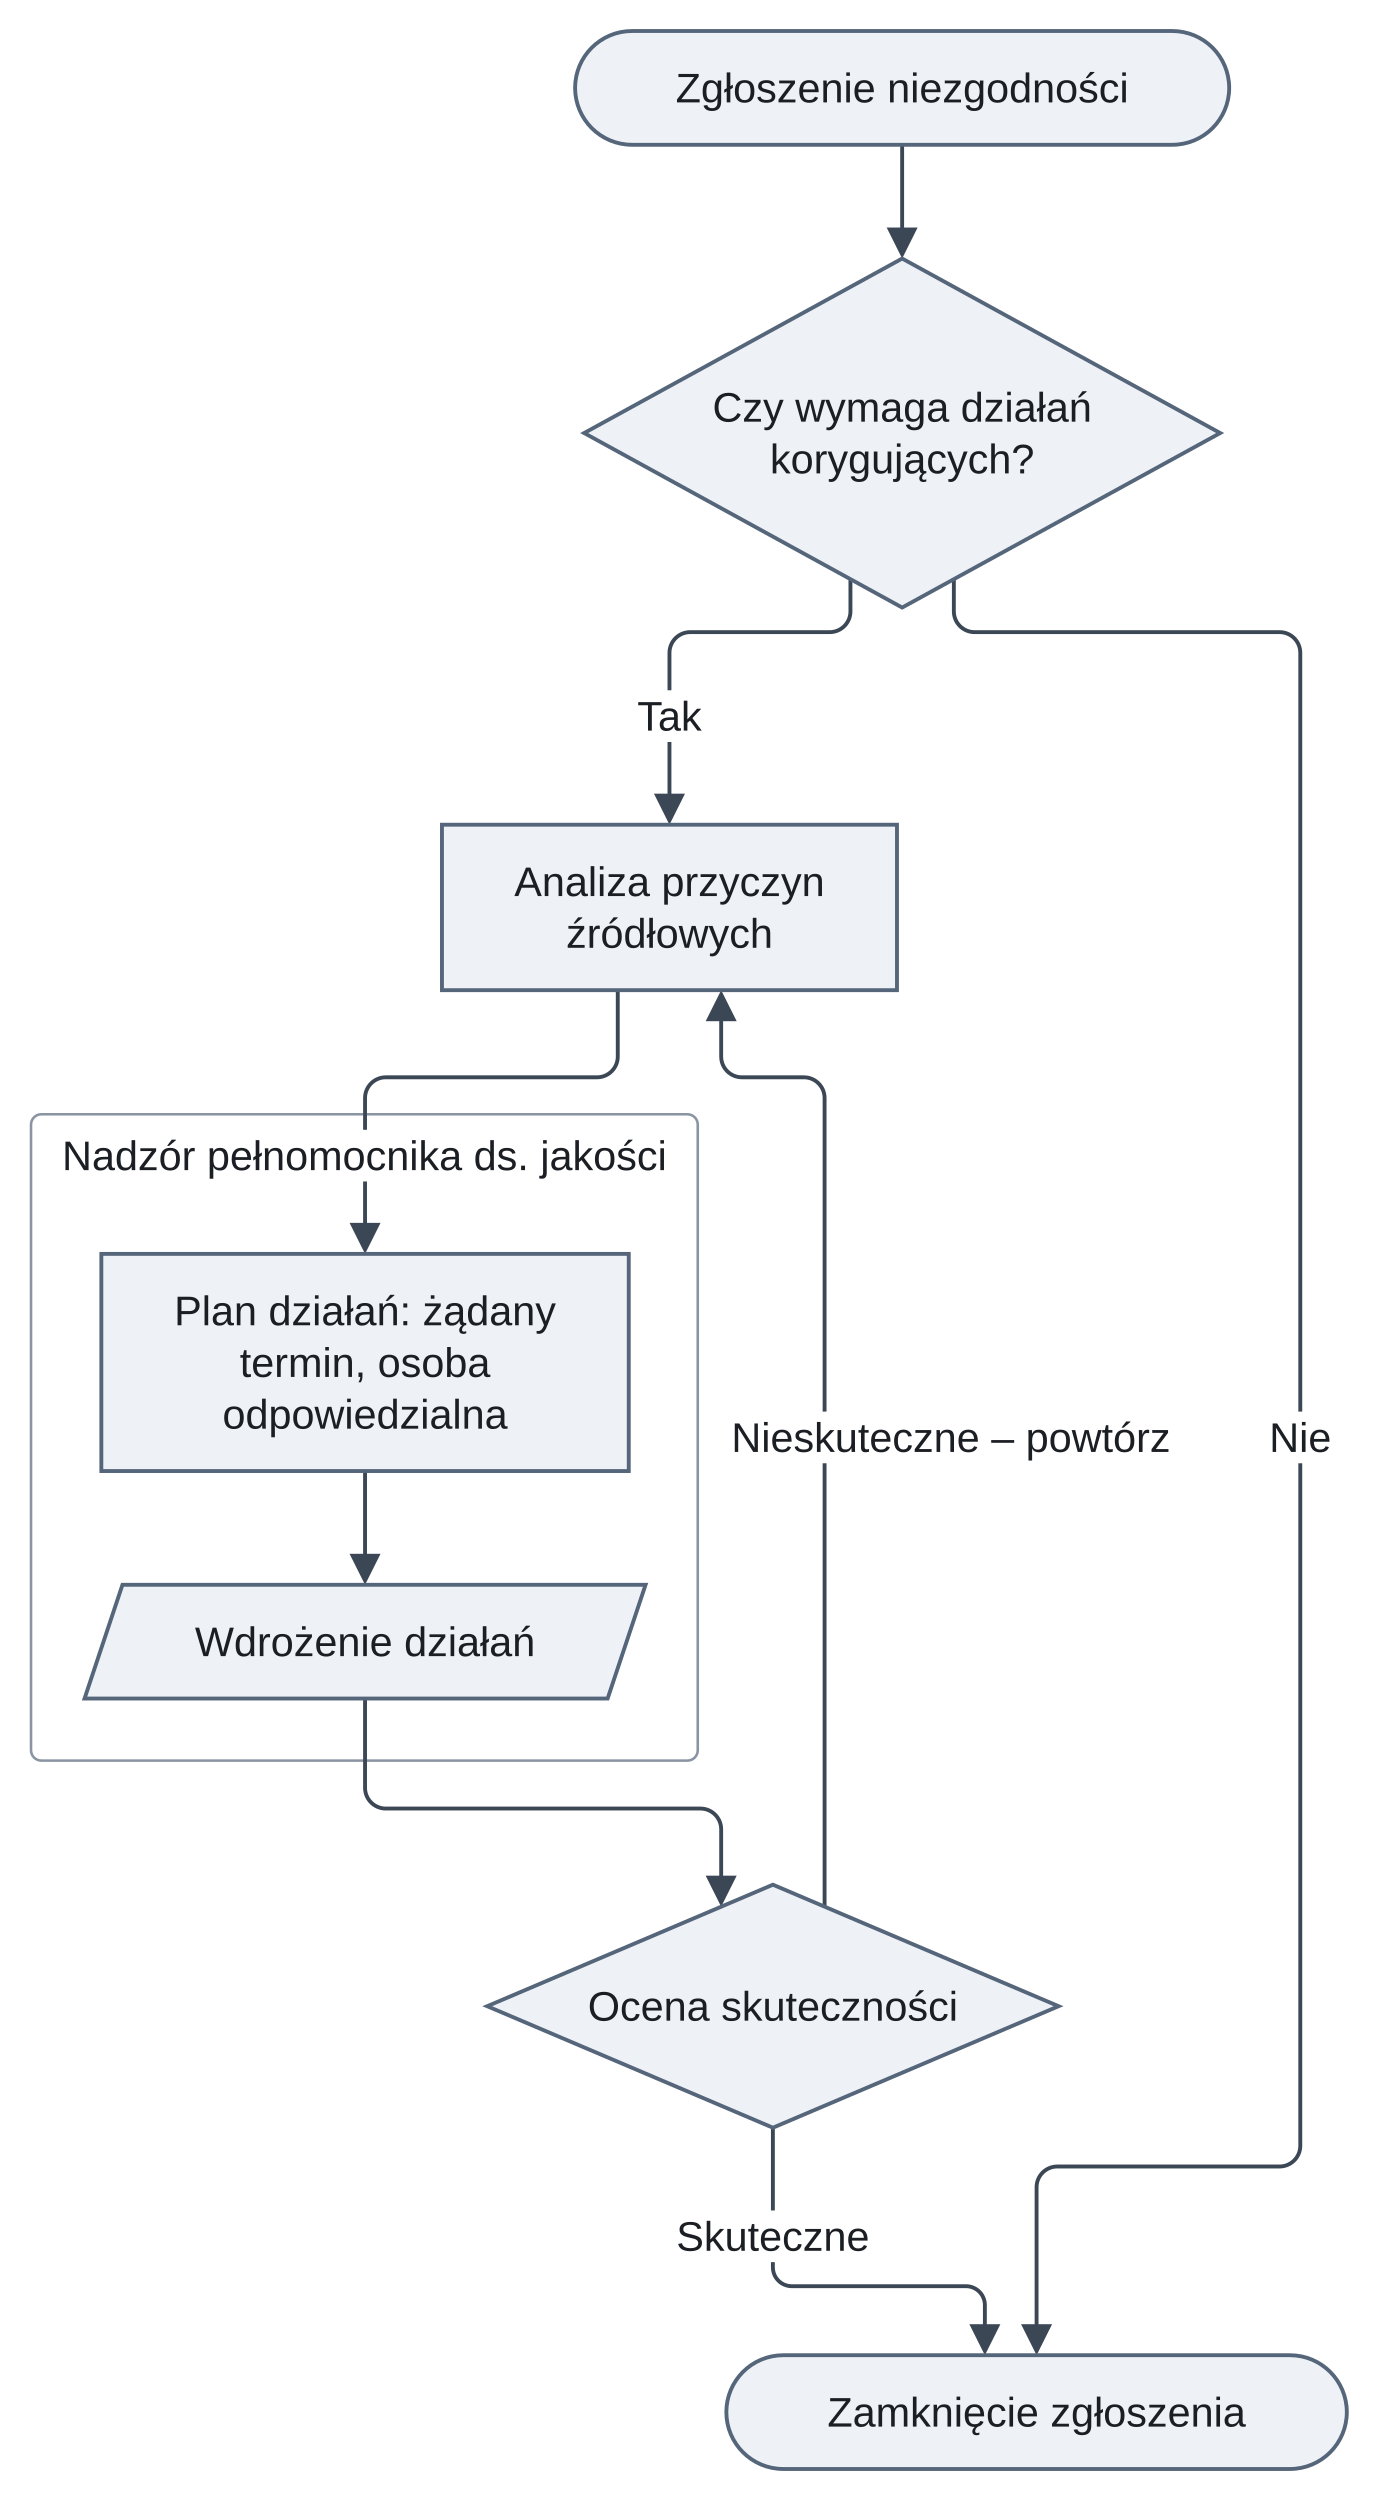
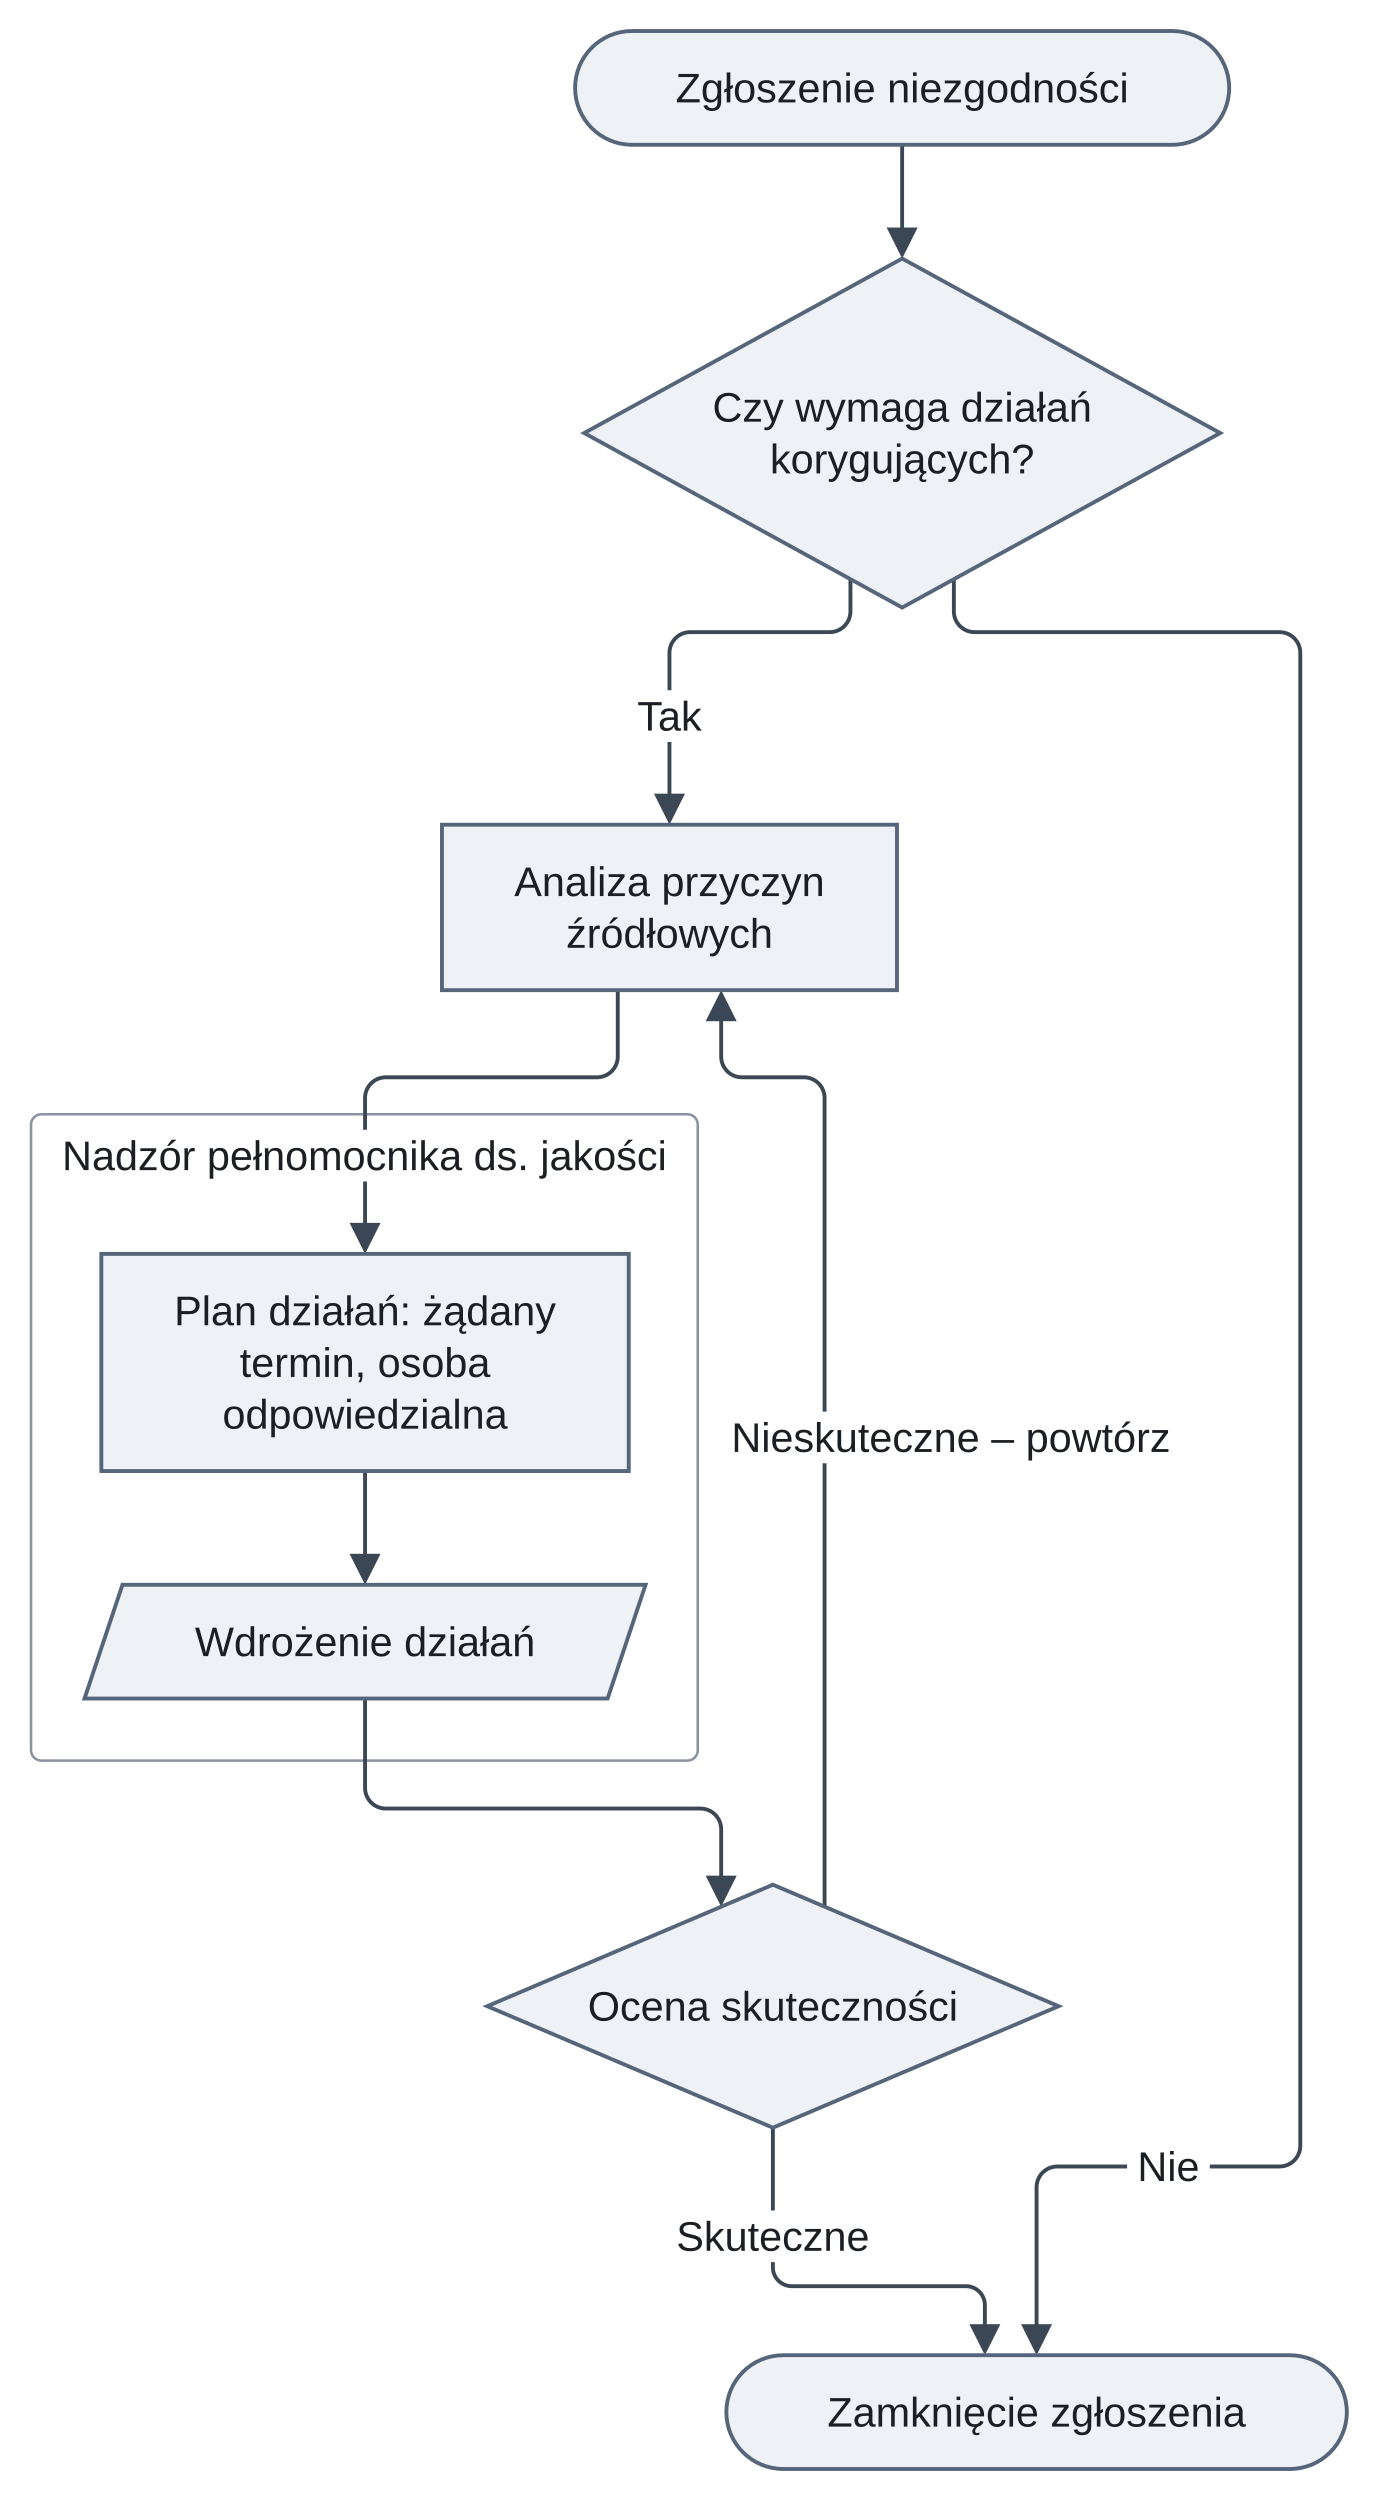
<svg xmlns="http://www.w3.org/2000/svg" version="1.1" width="532.95" height="967" viewBox="-11.95 -12 532.95 967" role="img" font-family="Arimo, Arial, 'Liberation Sans', sans-serif" font-size="16">
  <defs>
-     <clipPath id="label-holes-148277f1">
-       <path d="M-11.95 -12 L521 -12 L521 955 L-11.95 955 M8.05 425 L8.05 445 L249.95 445 L249.95 425 M229.66 255 L229.66 275 L264.34 275 L264.34 255 M475 534 L475 554 L507 554 L507 534 M245.64 843 L245.64 863 L328.36 863 L328.36 843 M266.95 534 L266.95 554 L444.8 554 L444.8 534" />
+     <clipPath id="label-holes-a4edd0cf">
+       <path d="M-11.95 -12 L521 -12 L521 955 L-11.95 955 M8.05 425 L8.05 445 L249.95 445 L249.95 425 M229.66 255 L229.66 275 L264.34 275 L264.34 255 M424 816 L424 836 L456 836 L456 816 M245.64 843 L245.64 863 L328.36 863 L328.36 843 M266.95 534 L266.95 554 L444.8 554 L444.8 534" />
    </clipPath>
  </defs>
-   <g clip-path="url(#label-holes-148277f1)">
+   <g clip-path="url(#label-holes-a4edd0cf)">
    <rect class="cluster" x="0.05" y="419" width="257.89" height="250" rx="4" fill="none" stroke="#8a94a3" stroke-width="1" />
  </g>
  <path class="edge" d="M129.25 557 L129.25 592.6" fill="none" stroke="#3b4754" stroke-width="1.5" />
  <path class="edge" d="M337 44 L337 79.6" fill="none" stroke="#3b4754" stroke-width="1.5" />
-   <g clip-path="url(#label-holes-148277f1)">
+   <g clip-path="url(#label-holes-a4edd0cf)">
    <path class="edge" d="M317 212.02 L317 224.51 C317 228.91 313.4 232.51 309 232.51 L255 232.51 C250.6 232.51 247 236.11 247 240.51 L247 253 L247 298.6" fill="none" stroke="#3b4754" stroke-width="1.5" />
  </g>
-   <g clip-path="url(#label-holes-148277f1)">
+   <g clip-path="url(#label-holes-a4edd0cf)">
    <path class="edge" d="M357 212.02 L357 224.51 C357 228.91 360.6 232.51 365 232.51 L483 232.51 C487.4 232.51 491 236.11 491 240.51 L491 253 L491 811 L491 818 C491 822.4 487.4 826 483 826 L397 826 C392.6 826 389 829.6 389 834 L389 841 L389 890.6" fill="none" stroke="#3b4754" stroke-width="1.5" />
  </g>
-   <g clip-path="url(#label-holes-148277f1)">
+   <g clip-path="url(#label-holes-a4edd0cf)">
    <path class="edge" d="M227 371 L227 396.7 C227 401.1 223.4 404.7 219 404.7 L137.25 404.7 C132.85 404.7 129.25 408.3 129.25 412.7 L129.25 419 L129.25 464.6" fill="none" stroke="#3b4754" stroke-width="1.5" />
  </g>
  <path class="edge" d="M129.25 645 L129.25 669 L129.25 679.55 C129.25 683.95 132.85 687.55 137.25 687.55 L259 687.55 C263.4 687.55 267 691.15 267 695.55 L267 717.11" fill="none" stroke="#3b4754" stroke-width="1.5" />
-   <g clip-path="url(#label-holes-148277f1)">
+   <g clip-path="url(#label-holes-a4edd0cf)">
    <path class="edge" d="M287 811 L287 865 L287 865 C287 869.02 290.28 872.3 294.3 872.3 L361.7 872.3 C365.72 872.3 369 875.58 369 879.6 L369 890.6" fill="none" stroke="#3b4754" stroke-width="1.5" />
  </g>
-   <g clip-path="url(#label-holes-148277f1)">
+   <g clip-path="url(#label-holes-a4edd0cf)">
    <path class="edge" d="M267 379.4 L267 396.7 C267 401.1 270.6 404.7 275 404.7 L299 404.7 C303.4 404.7 307 408.3 307 412.7 L307 419 L307 725.51" fill="none" stroke="#3b4754" stroke-width="1.5" />
  </g>
  <polygon class="arrowhead" points="129.25,601 123.25,589 135.25,589" fill="#3b4754" />
  <polygon class="arrowhead" points="337,88 331,76 343,76" fill="#3b4754" />
  <polygon class="arrowhead" points="247,307 241,295 253,295" fill="#3b4754" />
  <polygon class="arrowhead" points="389,899 383,887 395,887" fill="#3b4754" />
  <polygon class="arrowhead" points="129.25,473 123.25,461 135.25,461" fill="#3b4754" />
  <polygon class="arrowhead" points="267,725.51 261,713.51 273,713.51" fill="#3b4754" />
  <polygon class="arrowhead" points="369,899 363,887 375,887" fill="#3b4754" />
  <polygon class="arrowhead" points="267,371 273,383 261,383" fill="#3b4754" />
  <rect class="node" x="210.5" y="0" width="253" height="44" rx="22" fill="#eef2f7" stroke="#55657a" stroke-width="1.5" />
  <polygon class="node" points="337,88 460,155.5 337,223 214,155.5" fill="#eef2f7" stroke="#55657a" stroke-width="1.5" />
  <rect class="node" x="159" y="307" width="176" height="64" fill="#eef2f7" stroke="#55657a" stroke-width="1.5" />
  <rect class="node" x="27.25" y="473" width="204" height="84" fill="#eef2f7" stroke="#55657a" stroke-width="1.5" />
  <polygon class="node" points="35.42,601 237.75,601 223.08,645 20.75,645" fill="#eef2f7" stroke="#55657a" stroke-width="1.5" />
  <polygon class="node" points="287,717 397.5,764 287,811 176.5,764" fill="#eef2f7" stroke="#55657a" stroke-width="1.5" />
  <rect class="node" x="269" y="899" width="240" height="44" rx="22" fill="#eef2f7" stroke="#55657a" stroke-width="1.5" />
  <text class="node-label" x="337" y="27.6" text-anchor="middle" fill="#1b1f24">Zgłoszenie niezgodności</text>
  <text class="node-label" x="337" y="151.1" text-anchor="middle" fill="#1b1f24">Czy wymaga działań</text>
  <text class="node-label" x="337" y="171.1" text-anchor="middle" fill="#1b1f24">korygujących?</text>
  <text class="node-label" x="247" y="334.6" text-anchor="middle" fill="#1b1f24">Analiza przyczyn</text>
  <text class="node-label" x="247" y="354.6" text-anchor="middle" fill="#1b1f24">źródłowych</text>
  <text class="cluster-title" x="129" y="440.6" text-anchor="middle" fill="#1b1f24">Nadzór pełnomocnika ds. jakości</text>
  <text class="node-label" x="129.25" y="500.6" text-anchor="middle" fill="#1b1f24">Plan działań: żądany</text>
  <text class="node-label" x="129.25" y="520.6" text-anchor="middle" fill="#1b1f24">termin, osoba</text>
  <text class="node-label" x="129.25" y="540.6" text-anchor="middle" fill="#1b1f24">odpowiedzialna</text>
  <text class="node-label" x="129.25" y="628.6" text-anchor="middle" fill="#1b1f24">Wdrożenie działań</text>
  <text class="node-label" x="287" y="769.6" text-anchor="middle" fill="#1b1f24">Ocena skuteczności</text>
  <text class="node-label" x="389" y="926.6" text-anchor="middle" fill="#1b1f24">Zamknięcie zgłoszenia</text>
  <text class="edge-label" x="247" y="270.6" text-anchor="middle" fill="#1b1f24">Tak</text>
-   <text class="edge-label" x="491" y="549.6" text-anchor="middle" fill="#1b1f24">Nie</text>
+   <text class="edge-label" x="440" y="831.6" text-anchor="middle" fill="#1b1f24">Nie</text>
  <text class="edge-label" x="287" y="858.6" text-anchor="middle" fill="#1b1f24">Skuteczne</text>
  <text class="edge-label" x="355.88" y="549.6" text-anchor="middle" fill="#1b1f24">Nieskuteczne – powtórz</text>
</svg>
